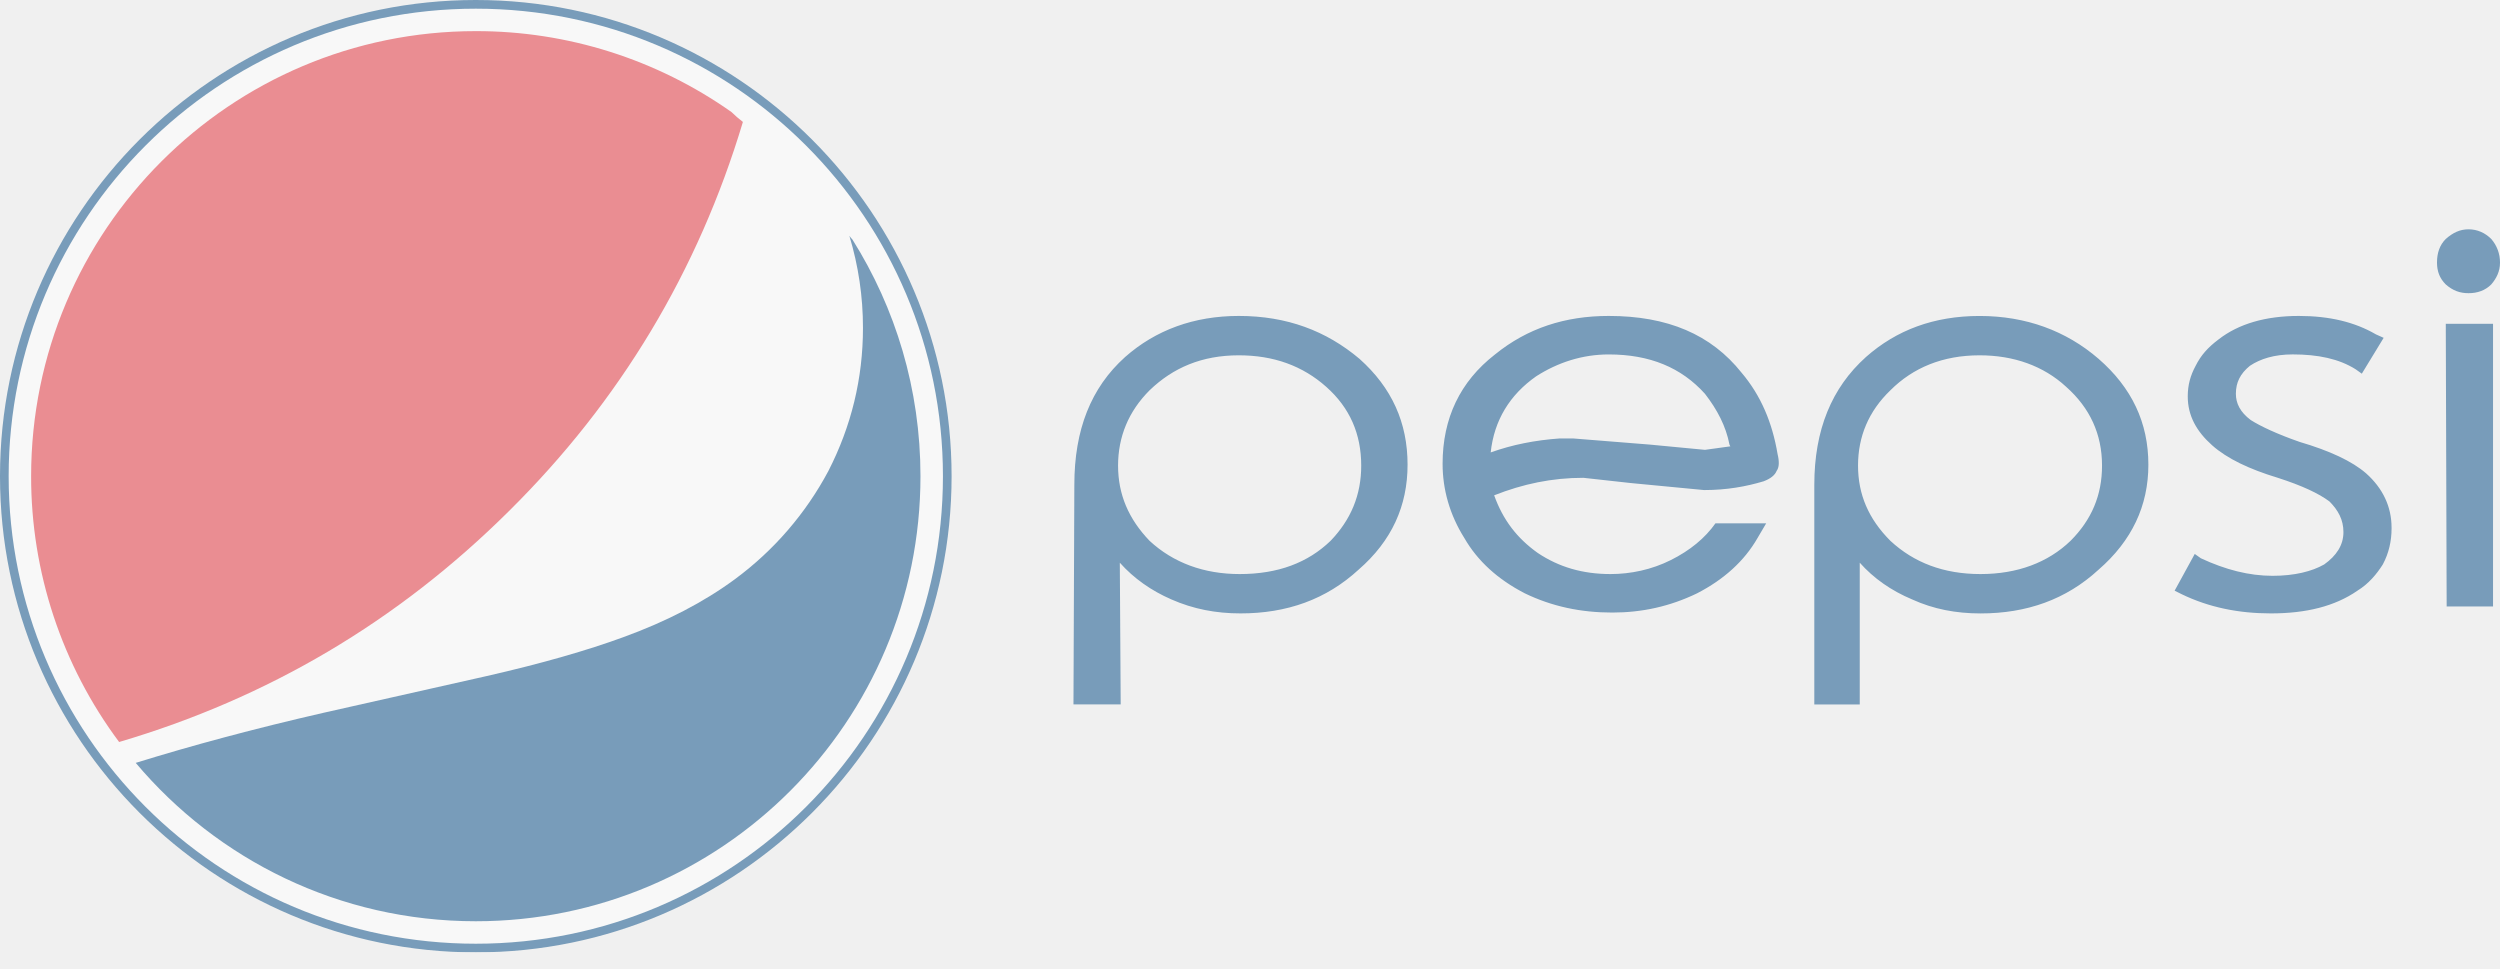
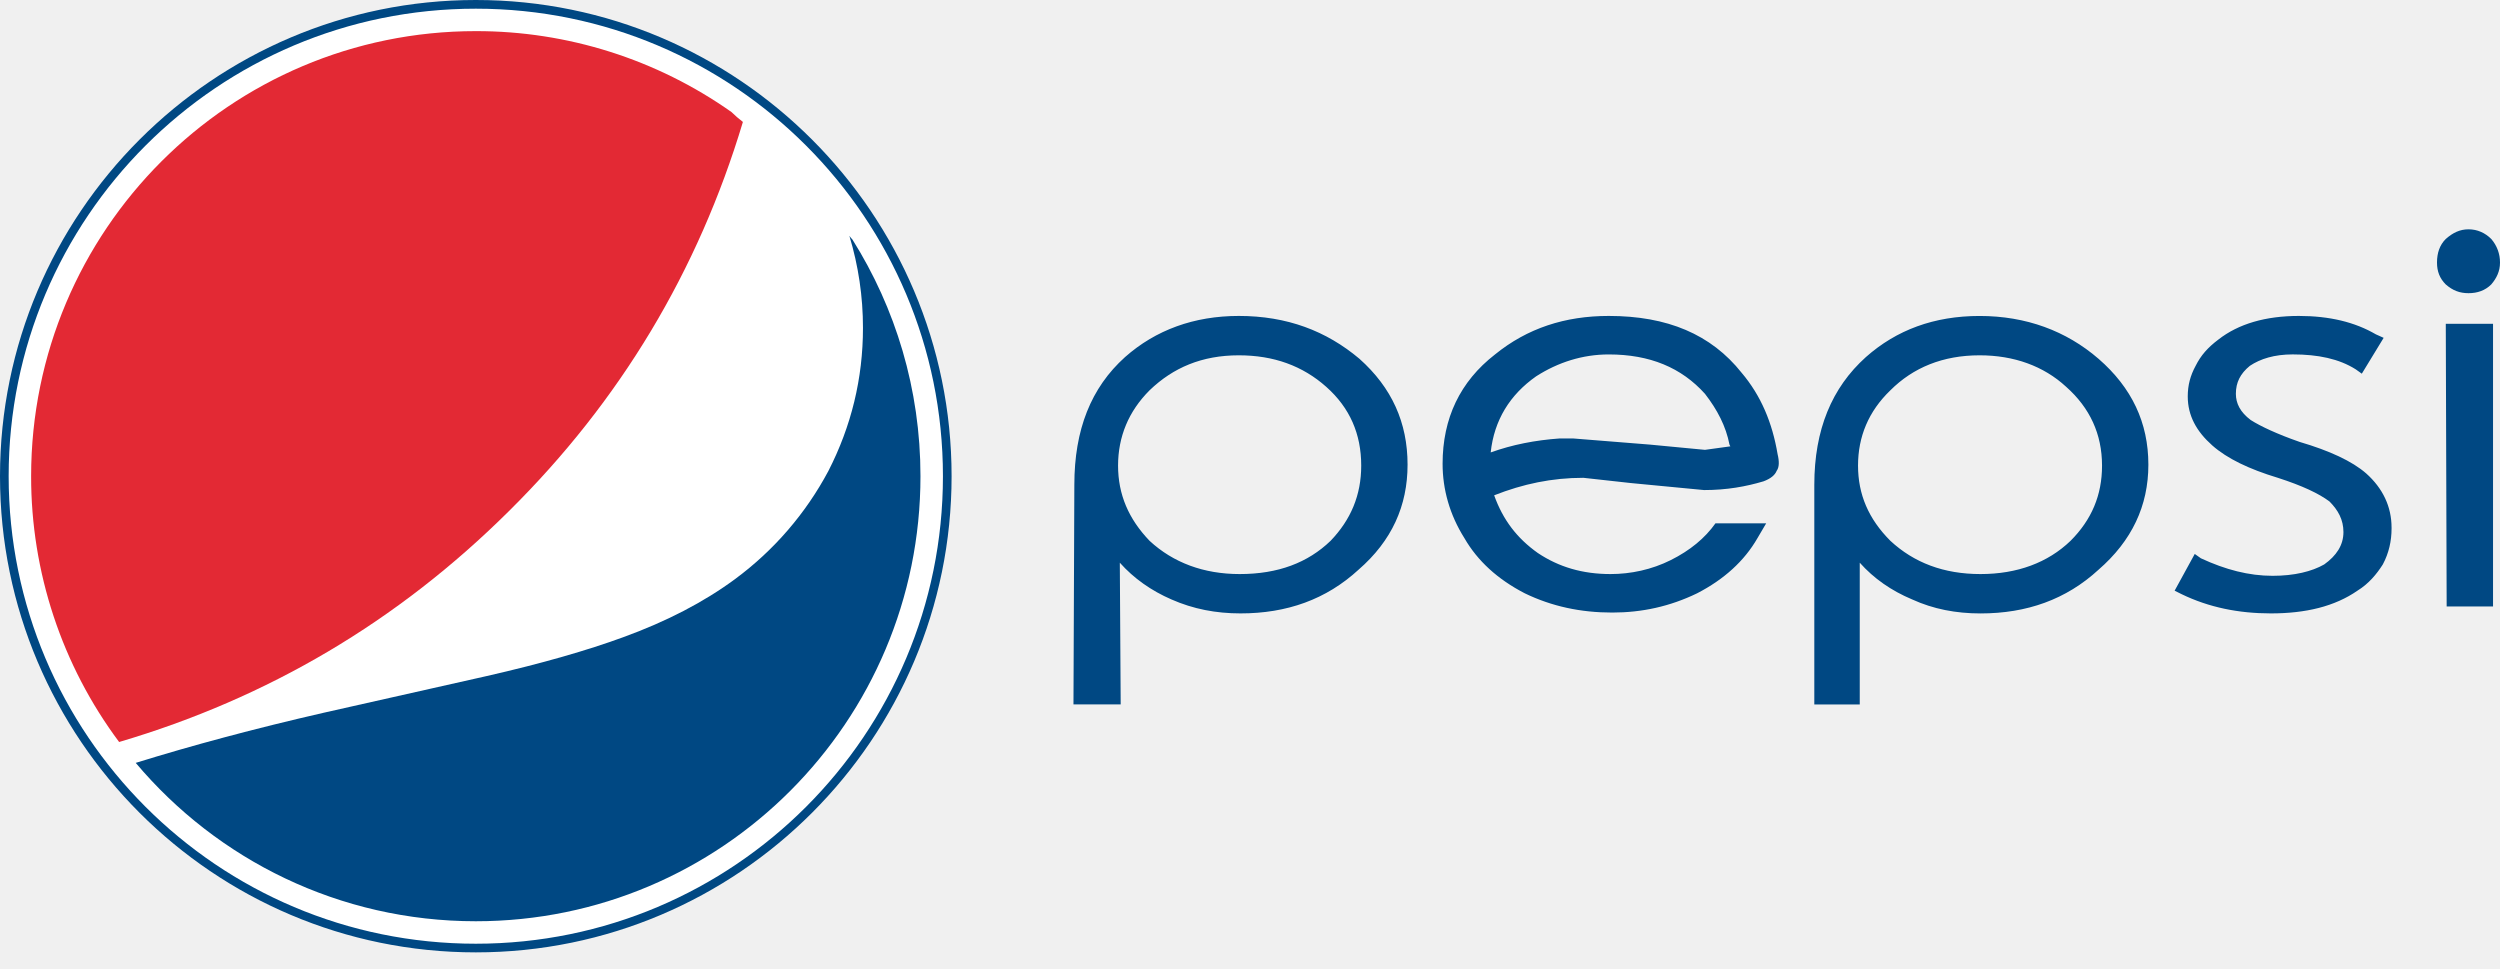
<svg xmlns="http://www.w3.org/2000/svg" width="80" height="31" viewBox="0 0 80 31" fill="none">
-   <g opacity="0.5" clip-path="url(#clip0_81_46)">
+   <g clip-path="url(#clip0_1922_2240)">
    <path d="M15.226 30.337C6.907 30.337 0.139 23.564 0.139 15.239C0.139 6.913 6.907 0.139 15.226 0.139C23.544 0.139 30.312 6.913 30.312 15.239C30.312 23.564 23.544 30.337 15.226 30.337Z" fill="white" />
    <path d="M15.226 0.278C23.481 0.278 30.174 6.976 30.174 15.239C30.174 23.501 23.481 30.199 15.226 30.199C6.97 30.199 0.277 23.501 0.277 15.239C0.277 6.976 6.97 0.278 15.226 0.278ZM15.226 0C6.83 0 0 6.836 0 15.239C0 23.641 6.83 30.476 15.226 30.476C23.621 30.476 30.451 23.64 30.451 15.239C30.451 6.836 23.621 0 15.226 0Z" fill="#004883" />
    <path d="M79.72 9.102C79.888 8.906 80 8.683 80 8.403C80.002 8.125 79.902 7.856 79.72 7.647C79.523 7.45 79.273 7.338 78.992 7.338C78.713 7.338 78.489 7.45 78.264 7.647C78.069 7.843 77.984 8.095 77.984 8.403C77.984 8.683 78.069 8.906 78.264 9.102C78.489 9.298 78.713 9.382 78.992 9.382C79.273 9.382 79.523 9.298 79.72 9.102ZM79.777 19.406V10.362H78.265L78.293 19.406H79.777ZM76.277 10.811L76.026 10.698C75.354 10.306 74.542 10.11 73.563 10.11C72.499 10.11 71.632 10.362 70.988 10.866C70.652 11.118 70.428 11.37 70.26 11.707C70.093 12.014 70.008 12.322 70.008 12.686C70.008 13.302 70.288 13.806 70.793 14.254C71.268 14.674 71.967 15.01 72.891 15.29C73.674 15.542 74.206 15.794 74.542 16.046C74.822 16.326 74.99 16.634 74.99 17.026C74.99 17.446 74.766 17.782 74.374 18.062C73.982 18.286 73.421 18.426 72.723 18.426C71.967 18.426 71.212 18.23 70.428 17.865L70.232 17.726L69.588 18.902L69.813 19.014C70.68 19.434 71.632 19.629 72.667 19.629C73.787 19.629 74.711 19.405 75.438 18.902C75.802 18.677 76.054 18.37 76.25 18.062C76.445 17.698 76.53 17.306 76.53 16.914V16.885C76.53 16.213 76.25 15.625 75.718 15.15C75.271 14.758 74.543 14.422 73.591 14.142C72.863 13.889 72.332 13.637 72.023 13.441C71.688 13.189 71.548 12.91 71.548 12.602C71.548 12.237 71.688 11.958 71.996 11.706C72.332 11.482 72.779 11.341 73.367 11.341C74.179 11.341 74.85 11.482 75.382 11.818L75.578 11.958L76.277 10.811ZM67.154 11.482C66.118 10.586 64.831 10.111 63.347 10.111C61.892 10.111 60.688 10.558 59.709 11.426C58.617 12.407 58.058 13.75 58.058 15.514V22.542H59.512V18.006C59.96 18.51 60.521 18.902 61.192 19.183C61.864 19.49 62.591 19.63 63.376 19.63C64.859 19.63 66.118 19.183 67.154 18.23C68.218 17.306 68.748 16.186 68.748 14.87C68.748 13.526 68.218 12.407 67.154 11.482ZM63.347 11.37C64.439 11.37 65.39 11.707 66.117 12.378C66.874 13.05 67.265 13.889 67.265 14.899C67.265 15.85 66.929 16.634 66.258 17.306C65.53 18.006 64.551 18.37 63.375 18.37C62.199 18.37 61.247 18.006 60.492 17.306C59.793 16.606 59.457 15.822 59.457 14.899C59.457 13.974 59.793 13.162 60.492 12.49C61.22 11.762 62.172 11.37 63.347 11.37ZM55.734 11.931C54.755 10.698 53.356 10.11 51.48 10.11C50.081 10.11 48.876 10.502 47.841 11.342C46.722 12.21 46.163 13.386 46.163 14.842C46.163 15.654 46.386 16.466 46.862 17.222C47.282 17.95 47.926 18.538 48.793 18.986C49.661 19.406 50.584 19.602 51.592 19.602C52.544 19.602 53.439 19.406 54.307 18.986C55.174 18.538 55.818 17.95 56.238 17.222L56.518 16.746H54.895C54.558 17.222 54.082 17.614 53.467 17.922C52.852 18.23 52.18 18.37 51.536 18.37C50.64 18.37 49.885 18.145 49.213 17.698C48.541 17.222 48.094 16.634 47.813 15.85C48.736 15.486 49.661 15.29 50.669 15.29L52.18 15.457L54.531 15.682C55.258 15.682 55.875 15.569 56.434 15.402C56.658 15.318 56.798 15.206 56.854 15.065C56.938 14.954 56.938 14.758 56.883 14.533C56.714 13.526 56.35 12.659 55.734 11.931ZM55.343 14.227L55.371 14.283L54.559 14.395L52.796 14.227L50.333 14.03H49.913C49.129 14.086 48.401 14.227 47.702 14.478C47.813 13.442 48.318 12.63 49.157 12.042C49.856 11.594 50.641 11.342 51.48 11.342C52.795 11.342 53.803 11.762 54.559 12.602C54.951 13.107 55.23 13.638 55.343 14.227ZM39.641 10.11C38.213 10.11 36.982 10.558 36.002 11.426C34.911 12.407 34.379 13.75 34.379 15.514L34.351 22.541H35.862L35.834 18.006C36.282 18.51 36.842 18.902 37.486 19.182C38.185 19.49 38.913 19.629 39.697 19.629C41.18 19.629 42.44 19.182 43.475 18.229C44.539 17.305 45.042 16.185 45.042 14.869C45.042 13.525 44.539 12.406 43.503 11.482C42.44 10.586 41.18 10.11 39.641 10.11ZM36.786 12.49C37.542 11.762 38.466 11.37 39.641 11.37C40.761 11.37 41.684 11.707 42.439 12.378C43.196 13.05 43.559 13.889 43.559 14.899C43.559 15.85 43.223 16.634 42.579 17.306C41.852 18.006 40.9 18.37 39.669 18.37C38.521 18.37 37.542 18.006 36.786 17.306C36.114 16.606 35.778 15.822 35.778 14.899C35.779 13.974 36.114 13.163 36.786 12.49Z" fill="#004883" />
    <path d="M23.773 3.902C23.645 3.805 23.523 3.699 23.408 3.586C21.014 1.897 18.155 0.992 15.226 0.996C7.367 0.996 0.996 7.372 0.996 15.238C0.992 18.303 1.979 21.287 3.812 23.744C8.574 22.337 12.728 19.89 16.289 16.352C19.845 12.832 22.343 8.666 23.773 3.902Z" fill="#E32934" />
    <path d="M15.226 29.48C23.084 29.48 29.455 23.103 29.455 15.238C29.455 12.453 28.656 9.857 27.277 7.664C27.241 7.628 27.208 7.588 27.18 7.546C27.469 8.502 27.616 9.495 27.615 10.494C27.615 12.11 27.242 13.639 26.508 15.072C25.783 16.432 24.764 17.613 23.524 18.529C22.53 19.263 21.336 19.885 19.931 20.395C18.813 20.804 17.358 21.228 15.555 21.638L10.358 22.808C8.148 23.314 6.136 23.856 4.343 24.412C6.953 27.511 10.859 29.48 15.226 29.48Z" fill="#004883" />
  </g>
  <defs>
-     <clipPath id="clip0_81_46">
+     <clipPath id="clip0_1922_2240">
      <rect width="80" height="30.476" fill="white" />
    </clipPath>
  </defs>
</svg>
